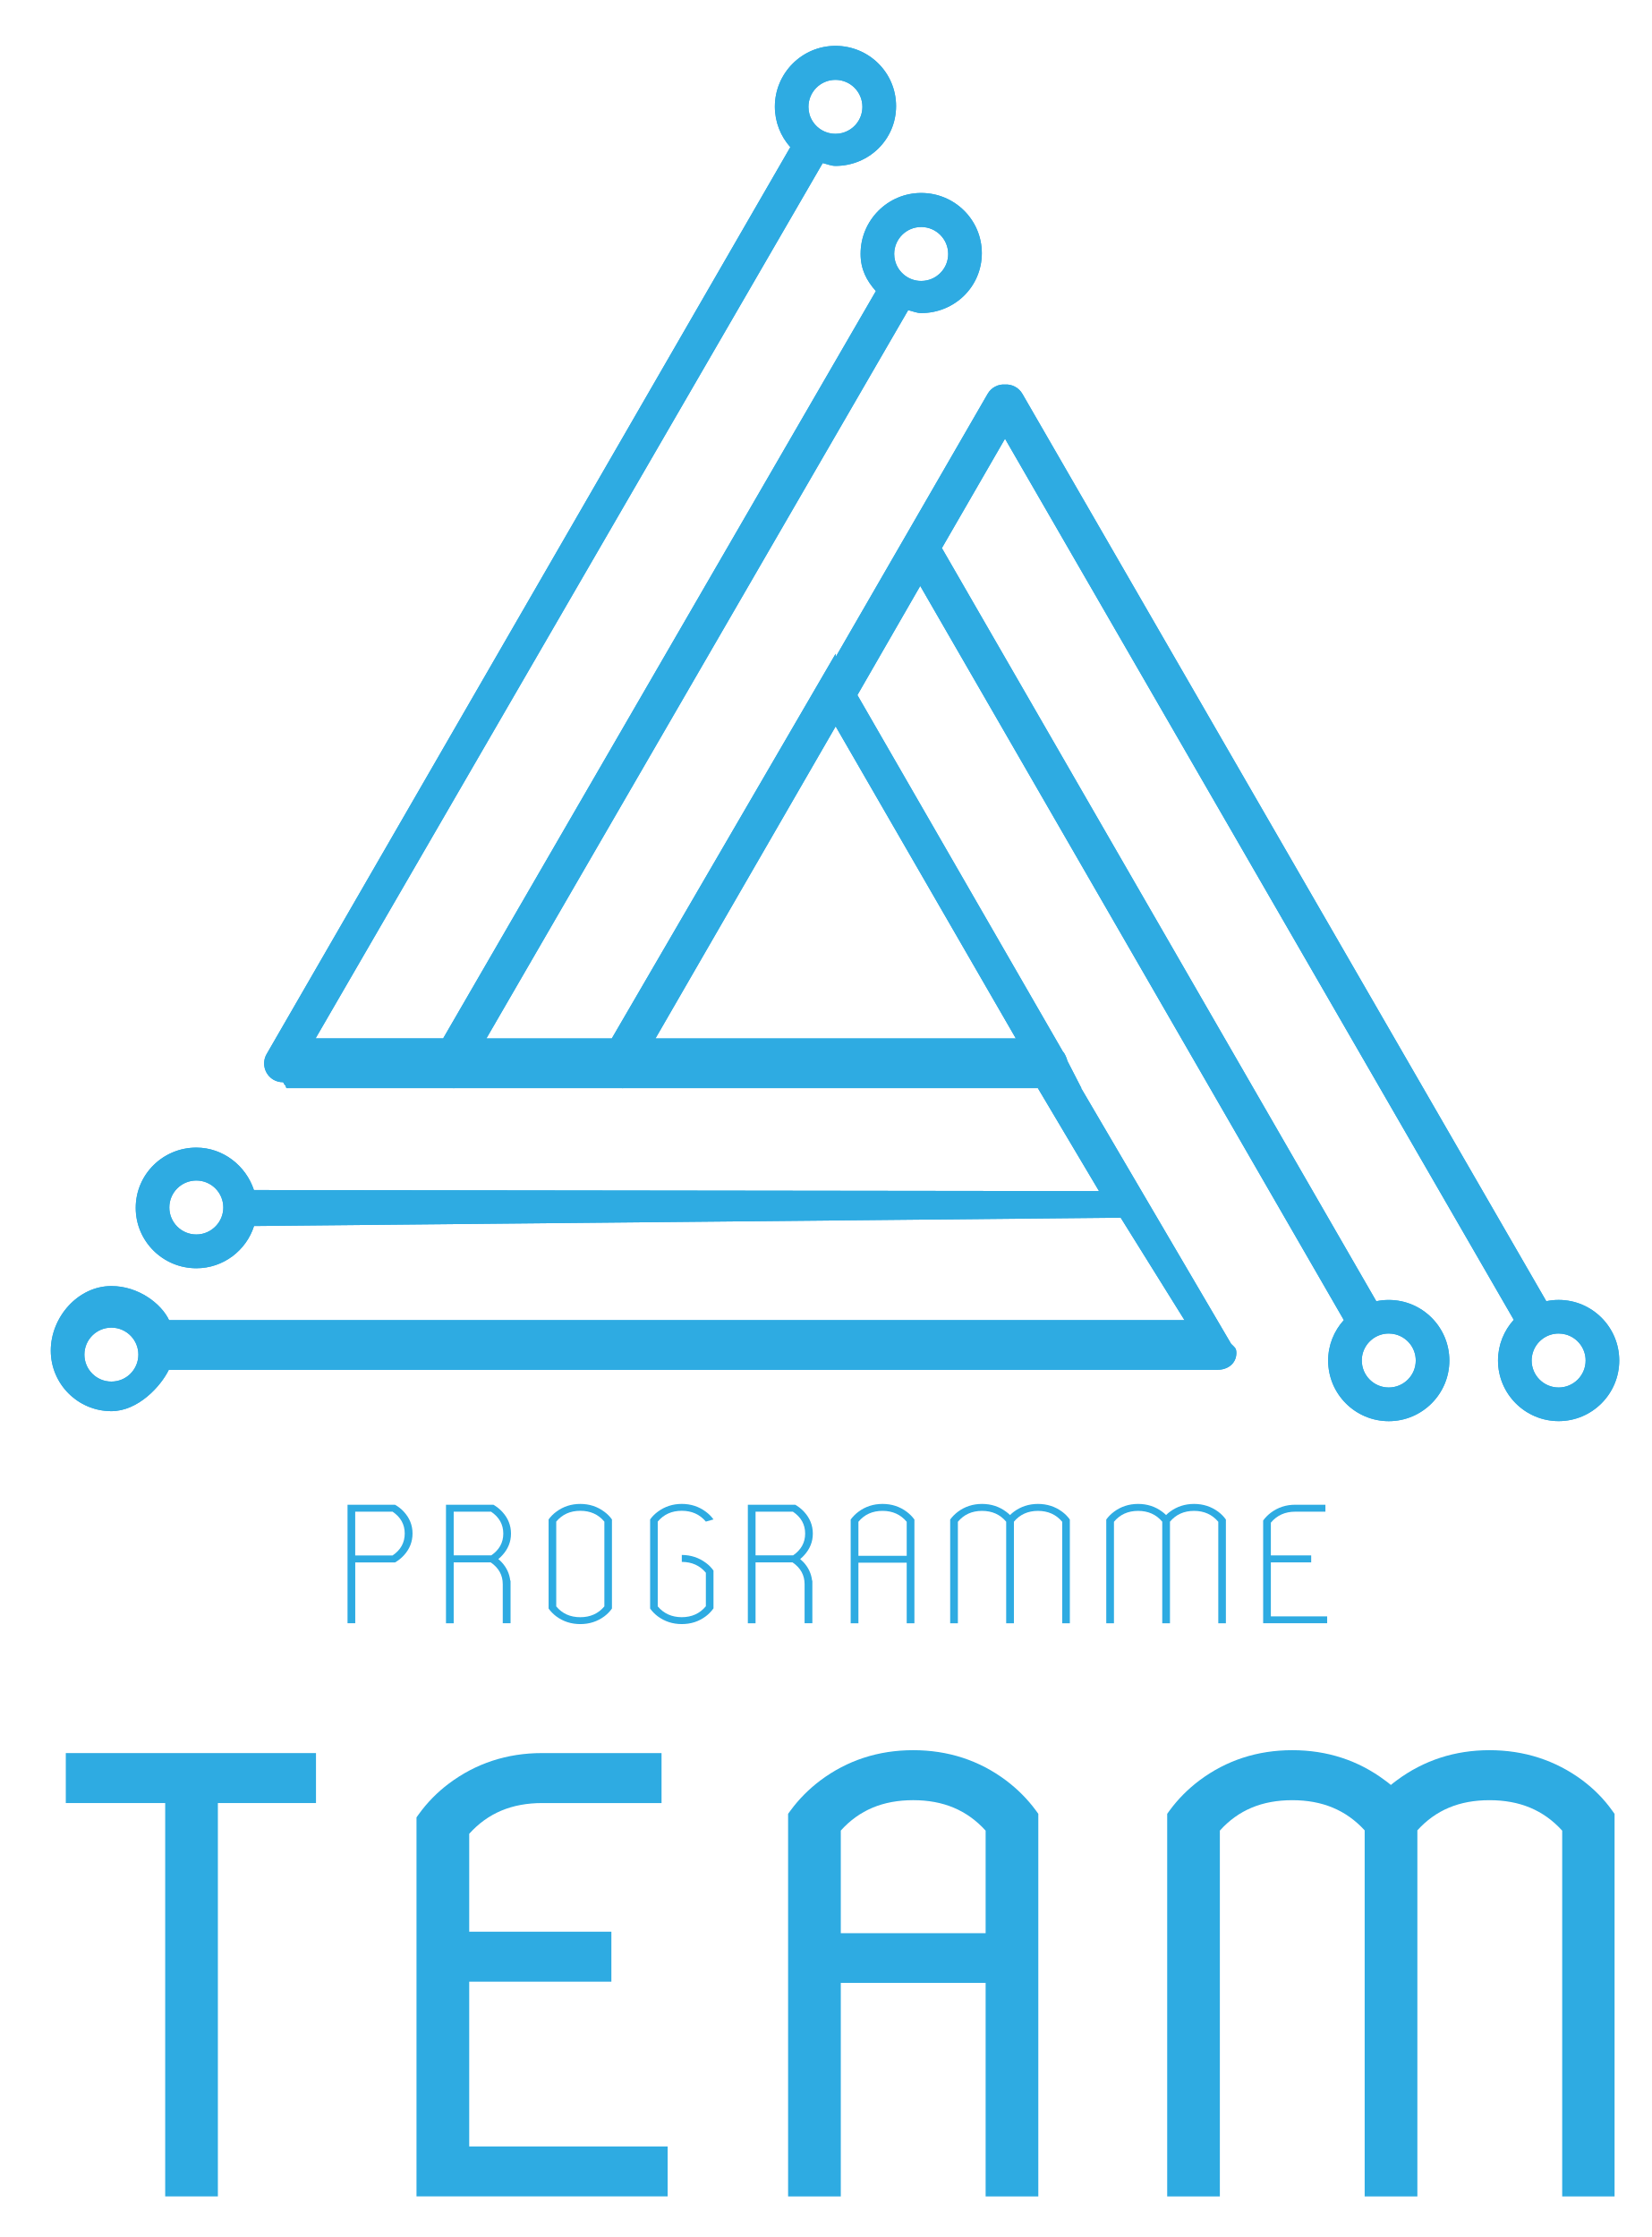
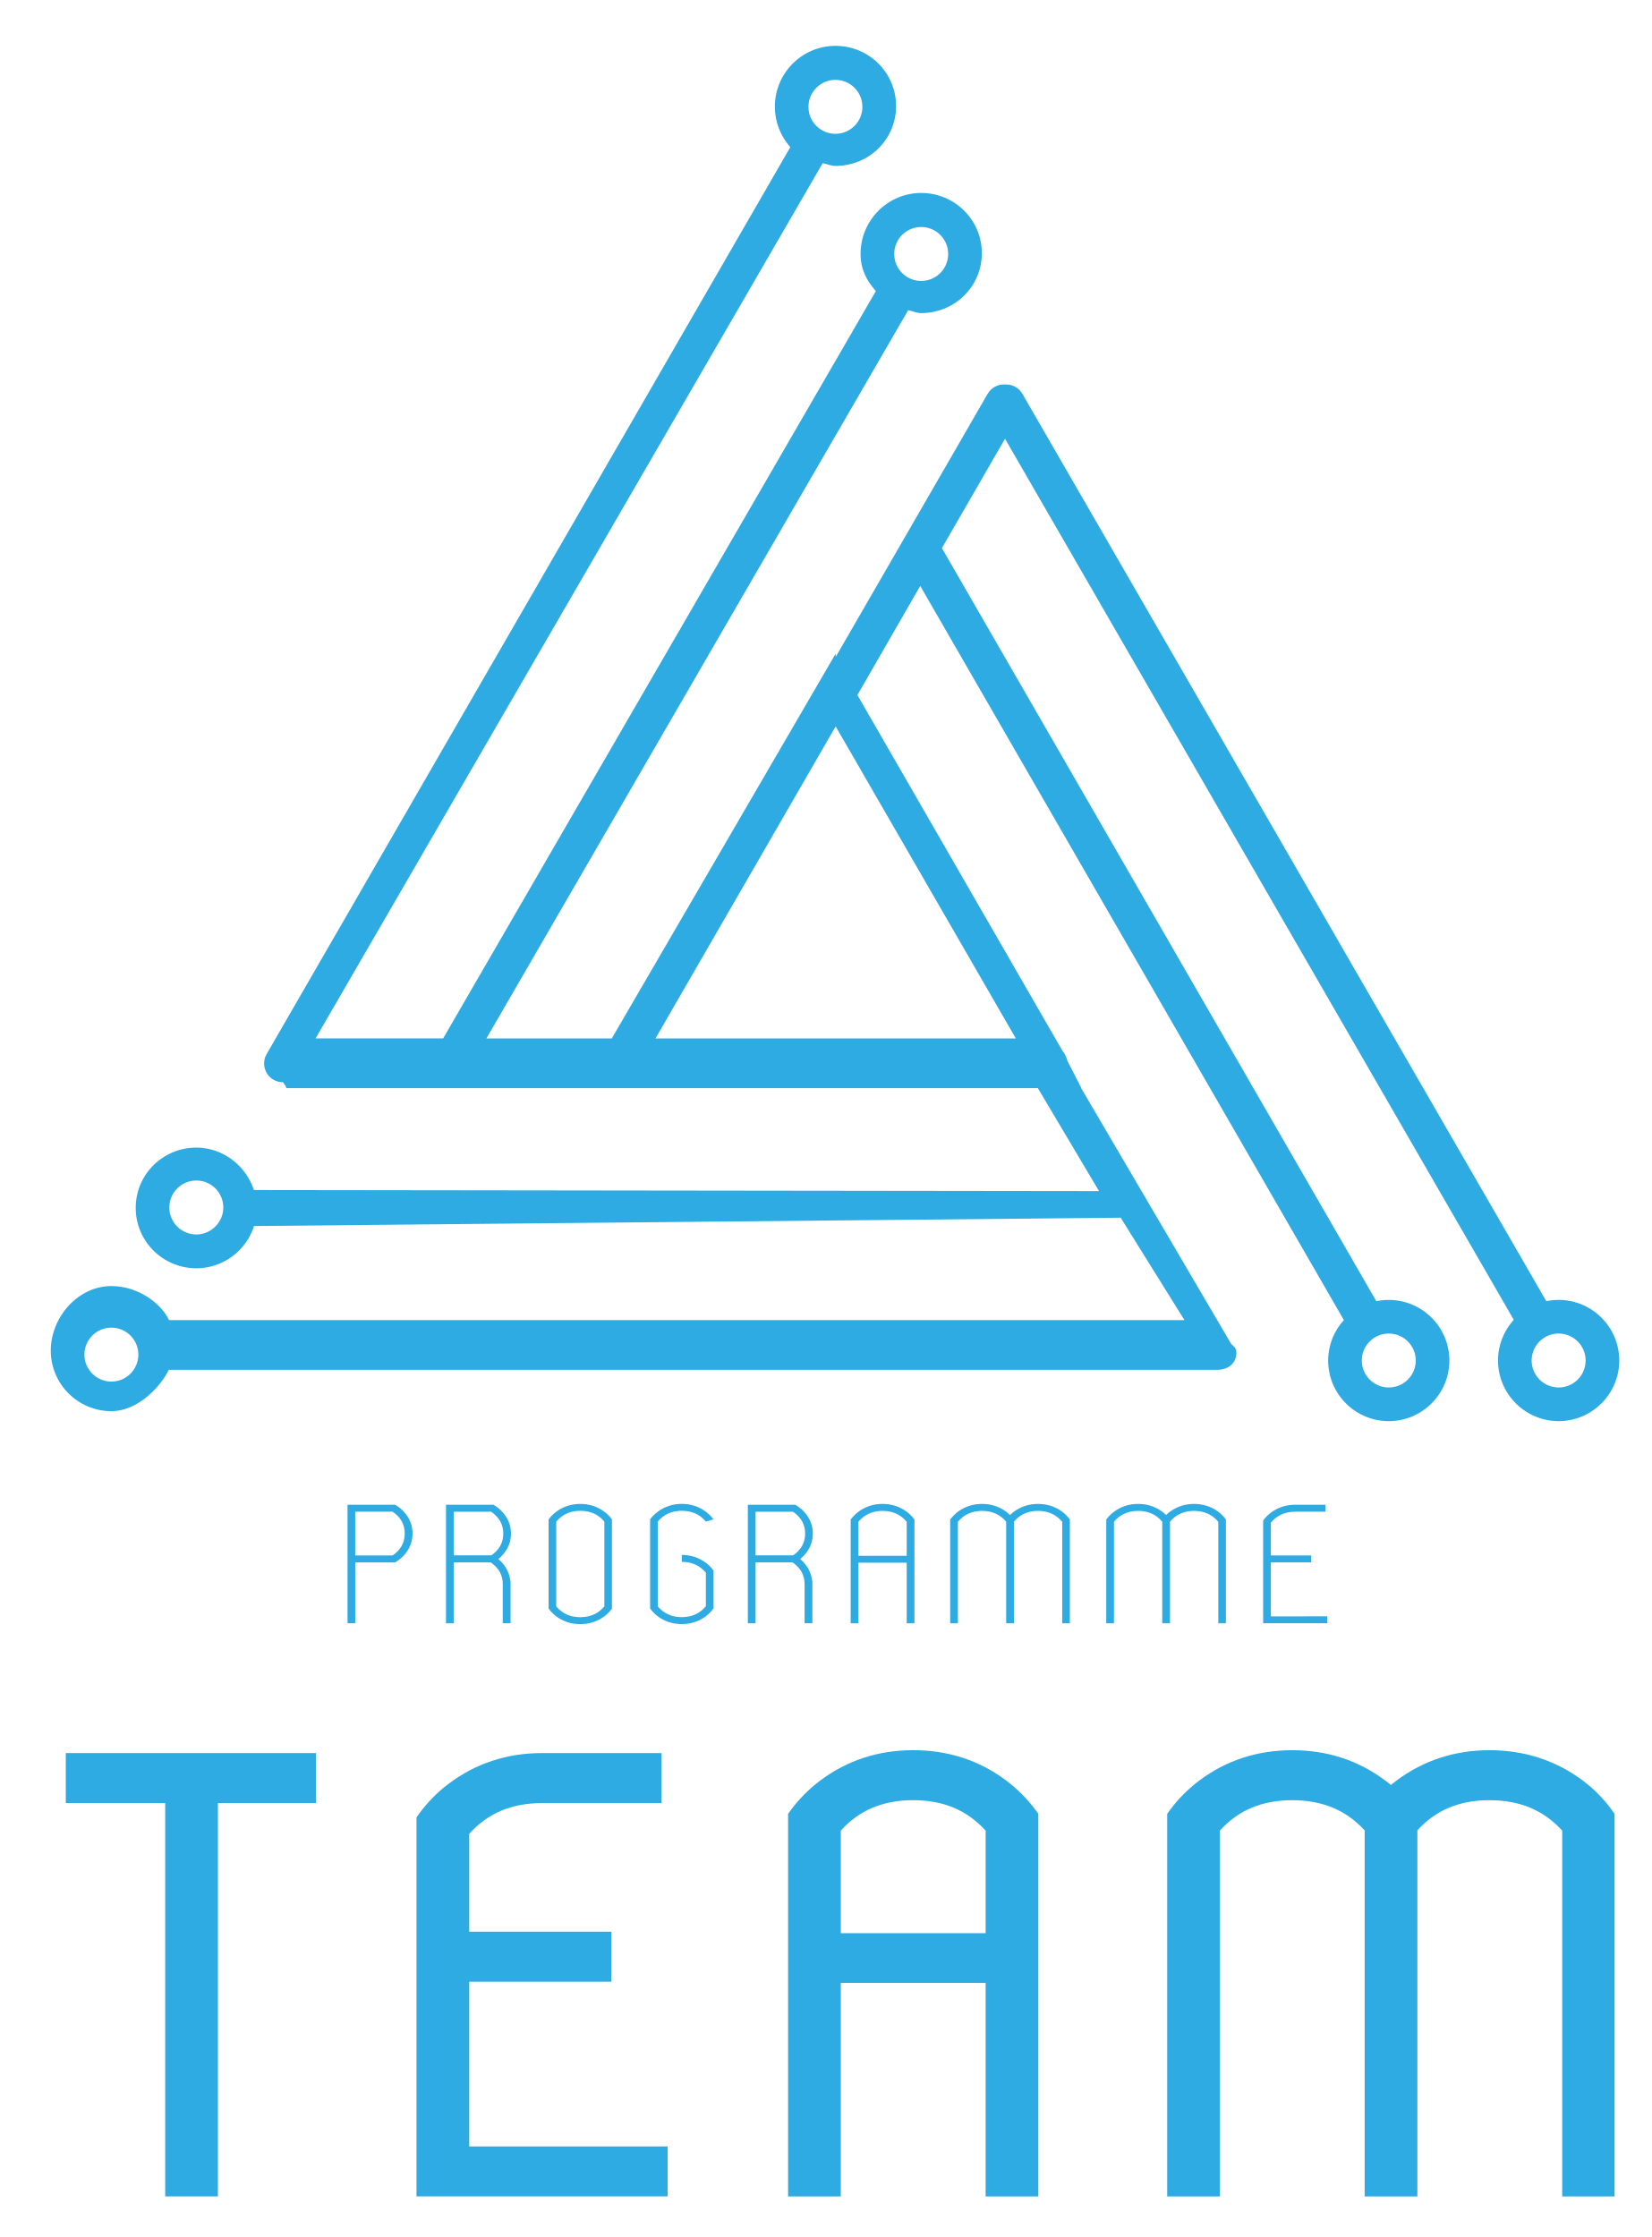
<svg xmlns="http://www.w3.org/2000/svg" version="1.1" id="Calque_1" x="0px" y="0px" width="99.667px" height="135px" viewBox="0 0 99.667 135" enable-background="new 0 0 99.667 135" xml:space="preserve">
  <g>
-     <path fill="#2EABE2" d="M94.052,78.448c-0.256,0-0.504,0.025-0.746,0.077L61.692,23.767c-0.221-0.381-0.629-0.585-1.04-0.563   c-0.419-0.028-0.833,0.177-1.056,0.563l-9.165,15.872l-0.007-0.189L36.917,62.667h-7.566L54.8,18.719   c0.254,0.055,0.518,0.175,0.785,0.175c2.018,0,3.66-1.594,3.66-3.612c0-2.017-1.643-3.637-3.66-3.637   c-2.016,0-3.656,1.652-3.656,3.669c0,0.93,0.35,1.606,0.922,2.252l-26.111,45.1h-7.697l30.6-52.823   c0.248,0.054,0.504,0.17,0.77,0.17c2.017,0,3.658-1.594,3.658-3.61c0-2.019-1.642-3.636-3.658-3.636   c-2.018,0-3.657,1.65-3.657,3.668c0,0.935,0.353,1.795,0.933,2.444l-31.6,54.733c-0.312,0.54-0.127,1.233,0.414,1.549   c0.178,0.102,0.373,0.149,0.564,0.149c0.047,0,0.091,0.178,0.135,0.173c0.029,0.001,0.061,0.183,0.092,0.183h9.988   c0.033,0,0.064,0.005,0.097,0.005s0.064-0.005,0.095-0.005h8.127h1.873c0.031,0,0.062,0.005,0.096,0.005s0.066-0.005,0.098-0.005   h24.957l3.691,6.215l-50.994-0.064c-0.48-1.459-1.855-2.561-3.473-2.561c-2.018,0-3.66,1.619-3.66,3.637   c0,2.017,1.643,3.645,3.66,3.645c1.627,0,3.01-1.075,3.48-2.549l52.295-0.502l3.849,6.18H10.202c-0.473-1-1.855-2.056-3.482-2.056   c-2.016,0-3.656,1.882-3.656,3.897s1.641,3.654,3.656,3.654c1.61,0,2.979-1.496,3.467-2.496h63.276   c0.632,0,1.142-0.388,1.142-1.017c0-0.311-0.123-0.347-0.318-0.552l-9.051-15.432h0.016l-0.838-1.631   c-0.053-0.186-0.148-0.442-0.281-0.577L51.737,41.947l3.791-6.586l25.561,44.304c-0.588,0.648-0.947,1.504-0.947,2.445   c0,2.019,1.641,3.656,3.658,3.656s3.657-1.644,3.657-3.659c0-2.017-1.64-3.657-3.657-3.657c-0.256,0-0.51,0.025-0.752,0.077   L56.835,33.076l3.809-6.599l30.699,53.172c-0.589,0.649-0.951,1.512-0.951,2.456c0,2.017,1.642,3.658,3.66,3.658   c2.016,0,3.656-1.642,3.656-3.658C97.708,80.089,96.067,78.448,94.052,78.448z M53.958,15.327c0-0.899,0.73-1.628,1.627-1.628   c0.9,0,1.629,0.729,1.629,1.628c0,0.775-0.543,1.425-1.27,1.588c-0.114,0.025-0.234,0.04-0.359,0.04   c-0.755,0-1.391-0.517-1.573-1.216C53.976,15.607,53.958,15.469,53.958,15.327z M48.784,6.448c0-0.899,0.727-1.629,1.627-1.629   c0.898,0,1.627,0.729,1.627,1.629c0,0.768-0.53,1.408-1.246,1.582c-0.123,0.028-0.25,0.044-0.381,0.044   c-0.748,0-1.379-0.504-1.57-1.191C48.804,6.745,48.784,6.597,48.784,6.448z M11.847,74.499c-0.9,0-1.629-0.729-1.629-1.629   s0.729-1.627,1.629-1.627c0.453,0,0.864,0.186,1.16,0.486c0.288,0.293,0.467,0.696,0.467,1.141c0,0.432-0.17,0.824-0.443,1.113   C12.733,74.3,12.312,74.499,11.847,74.499z M39.554,62.667l10.871-18.83l10.871,18.83H39.554z M6.72,83.376   c-0.898,0-1.627-0.728-1.627-1.627c0-0.898,0.729-1.628,1.627-1.628c0.467,0,0.887,0.197,1.185,0.511   c0.274,0.292,0.444,0.686,0.444,1.117c0,0.457-0.189,0.87-0.492,1.167C7.563,83.202,7.162,83.376,6.72,83.376z M83.8,80.477   c0.141,0,0.273,0.019,0.402,0.051c0.705,0.179,1.227,0.817,1.227,1.577c0,0.899-0.73,1.628-1.629,1.628s-1.627-0.729-1.627-1.628   c0-0.159,0.021-0.312,0.064-0.458C82.437,80.971,83.06,80.477,83.8,80.477z M94.052,83.733c-0.9,0-1.63-0.729-1.63-1.628   c0-0.163,0.024-0.319,0.069-0.468c0.201-0.671,0.822-1.16,1.561-1.16c0.141,0,0.281,0.02,0.412,0.054   c0.699,0.182,1.215,0.818,1.215,1.574C95.679,83.004,94.949,83.733,94.052,83.733z" />
-     <path fill="#2EABE2" d="M94.052,78.448c-0.256,0-0.504,0.025-0.746,0.077L61.692,23.767c-0.221-0.381-0.629-0.585-1.04-0.563   c-0.419-0.028-0.833,0.177-1.056,0.563l-9.165,15.872l-0.007-0.189L36.917,62.667h-7.566L54.8,18.719   c0.254,0.055,0.518,0.175,0.785,0.175c2.018,0,3.66-1.594,3.66-3.612c0-2.017-1.643-3.637-3.66-3.637   c-2.016,0-3.656,1.652-3.656,3.669c0,0.93,0.35,1.606,0.922,2.252l-26.111,45.1h-7.697l30.6-52.823   c0.248,0.054,0.504,0.17,0.77,0.17c2.017,0,3.658-1.594,3.658-3.61c0-2.019-1.642-3.636-3.658-3.636   c-2.018,0-3.657,1.65-3.657,3.668c0,0.935,0.353,1.795,0.933,2.444l-31.6,54.733c-0.312,0.54-0.127,1.233,0.414,1.549   c0.178,0.102,0.373,0.149,0.564,0.149c0.047,0,0.091,0.178,0.135,0.173c0.029,0.001,0.061,0.183,0.092,0.183h9.988   c0.033,0,0.064,0.005,0.097,0.005s0.064-0.005,0.095-0.005h8.127h1.873c0.031,0,0.062,0.005,0.096,0.005s0.066-0.005,0.098-0.005   h24.957l3.691,6.215l-50.994-0.064c-0.48-1.459-1.855-2.561-3.473-2.561c-2.018,0-3.66,1.619-3.66,3.637   c0,2.017,1.643,3.645,3.66,3.645c1.627,0,3.01-1.075,3.48-2.549l52.295-0.502l3.849,6.18H10.202c-0.473-1-1.855-2.056-3.482-2.056   c-2.016,0-3.656,1.882-3.656,3.897s1.641,3.654,3.656,3.654c1.61,0,2.979-1.496,3.467-2.496h63.276   c0.632,0,1.142-0.388,1.142-1.017c0-0.311-0.123-0.347-0.318-0.552l-9.051-15.432h0.016l-0.838-1.631   c-0.053-0.186-0.148-0.442-0.281-0.577L51.737,41.947l3.791-6.586l25.561,44.304c-0.588,0.648-0.947,1.504-0.947,2.445   c0,2.019,1.641,3.656,3.658,3.656s3.657-1.644,3.657-3.659c0-2.017-1.64-3.657-3.657-3.657c-0.256,0-0.51,0.025-0.752,0.077   L56.835,33.076l3.809-6.599l30.699,53.172c-0.589,0.649-0.951,1.512-0.951,2.456c0,2.017,1.642,3.658,3.66,3.658   c2.016,0,3.656-1.642,3.656-3.658C97.708,80.089,96.067,78.448,94.052,78.448z M53.958,15.327c0-0.899,0.73-1.628,1.627-1.628   c0.9,0,1.629,0.729,1.629,1.628c0,0.775-0.543,1.425-1.27,1.588c-0.114,0.025-0.234,0.04-0.359,0.04   c-0.755,0-1.391-0.517-1.573-1.216C53.976,15.607,53.958,15.469,53.958,15.327z M48.784,6.448c0-0.899,0.727-1.629,1.627-1.629   c0.898,0,1.627,0.729,1.627,1.629c0,0.768-0.53,1.408-1.246,1.582c-0.123,0.028-0.25,0.044-0.381,0.044   c-0.748,0-1.379-0.504-1.57-1.191C48.804,6.745,48.784,6.597,48.784,6.448z M11.847,74.499c-0.9,0-1.629-0.729-1.629-1.629   s0.729-1.627,1.629-1.627c0.453,0,0.864,0.186,1.16,0.486c0.288,0.293,0.467,0.696,0.467,1.141c0,0.432-0.17,0.824-0.443,1.113   C12.733,74.3,12.312,74.499,11.847,74.499z M39.554,62.667l10.871-18.83l10.871,18.83H39.554z M6.72,83.376   c-0.898,0-1.627-0.728-1.627-1.627c0-0.898,0.729-1.628,1.627-1.628c0.467,0,0.887,0.197,1.185,0.511   c0.274,0.292,0.444,0.686,0.444,1.117c0,0.457-0.189,0.87-0.492,1.167C7.563,83.202,7.162,83.376,6.72,83.376z M83.8,80.477   c0.141,0,0.273,0.019,0.402,0.051c0.705,0.179,1.227,0.817,1.227,1.577c0,0.899-0.73,1.628-1.629,1.628s-1.627-0.729-1.627-1.628   c0-0.159,0.021-0.312,0.064-0.458C82.437,80.971,83.06,80.477,83.8,80.477z M94.052,83.733c-0.9,0-1.63-0.729-1.63-1.628   c0-0.163,0.024-0.319,0.069-0.468c0.201-0.671,0.822-1.16,1.561-1.16c0.141,0,0.281,0.02,0.412,0.054   c0.699,0.182,1.215,0.818,1.215,1.574C95.679,83.004,94.949,83.733,94.052,83.733z" />
+     <path fill="#2EABE2" d="M94.052,78.448c-0.256,0-0.504,0.024-0.746,0.077L61.692,23.767c-0.221-0.381-0.629-0.585-1.04-0.563   c-0.419-0.028-0.833,0.177-1.056,0.563l-9.165,15.872l-0.008-0.189L36.917,62.667h-7.566L54.8,18.719   c0.254,0.055,0.518,0.175,0.785,0.175c2.018,0,3.66-1.594,3.66-3.612c0-2.017-1.644-3.637-3.66-3.637s-3.656,1.652-3.656,3.669   c0,0.93,0.35,1.606,0.922,2.252l-26.111,45.1h-7.697l30.6-52.823c0.248,0.054,0.504,0.17,0.771,0.17   c2.017,0,3.657-1.594,3.657-3.61c0-2.019-1.642-3.636-3.657-3.636c-2.019,0-3.658,1.65-3.658,3.668   c0,0.935,0.353,1.795,0.933,2.444l-31.6,54.733c-0.312,0.54-0.127,1.233,0.414,1.549c0.178,0.102,0.373,0.149,0.564,0.149   c0.047,0,0.091,0.178,0.135,0.173c0.029,0.001,0.061,0.183,0.092,0.183h9.988c0.033,0,0.064,0.005,0.097,0.005   c0.033,0,0.064-0.005,0.095-0.005h8.127h1.873c0.031,0,0.062,0.005,0.096,0.005c0.034,0,0.066-0.005,0.098-0.005h24.957   l3.691,6.215l-50.994-0.064c-0.48-1.459-1.855-2.561-3.473-2.561c-2.018,0-3.66,1.619-3.66,3.637s1.643,3.646,3.66,3.646   c1.627,0,3.01-1.075,3.48-2.549l52.295-0.503l3.849,6.181H10.202c-0.473-1-1.855-2.056-3.482-2.056   c-2.016,0-3.656,1.882-3.656,3.896c0,2.016,1.641,3.654,3.656,3.654c1.61,0,2.979-1.496,3.467-2.496h63.275   c0.633,0,1.143-0.389,1.143-1.018c0-0.311-0.123-0.347-0.318-0.551l-9.051-15.433h0.016l-0.838-1.631   c-0.053-0.186-0.147-0.442-0.281-0.577l-12.396-21.51l3.791-6.586l25.562,44.304c-0.588,0.647-0.947,1.504-0.947,2.444   c0,2.02,1.641,3.656,3.658,3.656c2.017,0,3.656-1.644,3.656-3.658c0-2.018-1.64-3.657-3.656-3.657c-0.256,0-0.51,0.024-0.752,0.077   L56.835,33.076l3.809-6.599l30.699,53.171c-0.59,0.649-0.951,1.513-0.951,2.457c0,2.017,1.643,3.658,3.66,3.658   c2.016,0,3.656-1.643,3.656-3.658C97.708,80.089,96.067,78.448,94.052,78.448z M53.958,15.327c0-0.899,0.729-1.628,1.627-1.628   c0.899,0,1.629,0.729,1.629,1.628c0,0.775-0.543,1.425-1.271,1.588c-0.114,0.025-0.233,0.04-0.358,0.04   c-0.756,0-1.392-0.517-1.573-1.216C53.976,15.607,53.958,15.469,53.958,15.327z M48.784,6.448c0-0.899,0.727-1.629,1.627-1.629   c0.897,0,1.627,0.729,1.627,1.629c0,0.768-0.531,1.408-1.246,1.582c-0.123,0.028-0.25,0.044-0.381,0.044   c-0.749,0-1.379-0.504-1.571-1.191C48.804,6.745,48.784,6.597,48.784,6.448z M11.847,74.499c-0.9,0-1.629-0.729-1.629-1.629   c0-0.9,0.729-1.627,1.629-1.627c0.453,0,0.864,0.187,1.16,0.485c0.288,0.293,0.467,0.696,0.467,1.142   c0,0.432-0.17,0.823-0.443,1.112C12.733,74.3,12.312,74.499,11.847,74.499z M39.554,62.667l10.871-18.83l10.871,18.83H39.554z    M6.72,83.376c-0.898,0-1.627-0.728-1.627-1.627c0-0.897,0.729-1.628,1.627-1.628c0.467,0,0.887,0.197,1.185,0.511   c0.274,0.292,0.444,0.687,0.444,1.117c0,0.457-0.189,0.87-0.492,1.167C7.563,83.202,7.162,83.376,6.72,83.376z M83.8,80.477   c0.141,0,0.273,0.02,0.402,0.051c0.705,0.18,1.227,0.817,1.227,1.578c0,0.898-0.73,1.627-1.629,1.627   c-0.899,0-1.627-0.729-1.627-1.627c0-0.16,0.021-0.312,0.063-0.459C82.437,80.971,83.06,80.477,83.8,80.477z M94.052,83.732   c-0.9,0-1.631-0.729-1.631-1.627c0-0.164,0.024-0.319,0.07-0.469c0.2-0.671,0.821-1.16,1.561-1.16c0.141,0,0.281,0.021,0.412,0.055   c0.699,0.182,1.215,0.818,1.215,1.574C95.679,83.004,94.949,83.732,94.052,83.732z" />
    <g>
-       <path fill="#2EABE2" d="M24.893,92.543c0,0.501-0.174,0.941-0.526,1.324c-0.151,0.166-0.33,0.307-0.531,0.425h-2.4v3.669H20.97    v-7.152h2.865c0.201,0.113,0.38,0.253,0.531,0.419C24.719,91.61,24.893,92.049,24.893,92.543z M23.69,93.868    c0.488-0.33,0.732-0.771,0.732-1.324c0-0.548-0.244-0.986-0.732-1.315h-2.256v2.64H23.69z" />
-       <path fill="#2EABE2" d="M30.274,94.28c0.297,0.323,0.469,0.692,0.516,1.109h0.018v2.572h-0.471v-2.358    c0-0.546-0.242-0.985-0.727-1.315h-2.233v3.674h-0.466v-7.152h2.865c0.199,0.116,0.375,0.257,0.525,0.419    c0.355,0.382,0.533,0.824,0.533,1.322c0,0.496-0.178,0.935-0.533,1.317c-0.068,0.077-0.146,0.152-0.232,0.219    C30.144,94.15,30.212,94.214,30.274,94.28z M27.377,91.228v2.635h2.267c0.483-0.331,0.725-0.769,0.725-1.312    c0-0.552-0.246-0.993-0.736-1.322H27.377z" />
-       <path fill="#2EABE2" d="M36.468,91.233c0.18,0.134,0.334,0.287,0.458,0.464v5.377c-0.124,0.177-0.278,0.333-0.458,0.47    c-0.422,0.312-0.906,0.468-1.452,0.468c-0.548,0-1.032-0.156-1.452-0.468c-0.182-0.137-0.334-0.293-0.461-0.47v-5.377    c0.127-0.177,0.279-0.33,0.461-0.464c0.42-0.314,0.904-0.473,1.452-0.473C35.562,90.76,36.046,90.918,36.468,91.233z     M36.468,91.828c-0.363-0.437-0.846-0.653-1.452-0.653s-1.09,0.217-1.452,0.653v5.115c0.362,0.438,0.846,0.653,1.452,0.653    c0.602,0,1.087-0.216,1.452-0.653V91.828z" />
-       <path fill="#2EABE2" d="M43.052,97.064l-0.022,0.029c-0.122,0.169-0.27,0.319-0.444,0.45c-0.416,0.312-0.898,0.468-1.445,0.468    h-0.004c-0.544,0-1.026-0.156-1.448-0.468c-0.18-0.137-0.335-0.293-0.46-0.47v-5.377c0.125-0.177,0.28-0.33,0.46-0.464    c0.422-0.314,0.905-0.473,1.452-0.473s1.029,0.158,1.452,0.473c0.181,0.134,0.334,0.287,0.46,0.464l-0.46,0.131    c-0.366-0.437-0.851-0.653-1.452-0.653c-0.606,0-1.088,0.217-1.452,0.653v5.115c0.364,0.434,0.846,0.651,1.452,0.653    c0.602-0.002,1.086-0.22,1.445-0.653l0.007-0.01v-2.019c-0.362-0.435-0.847-0.654-1.452-0.654v-0.42h0.006    c0.543,0.005,1.023,0.163,1.446,0.476c0.181,0.132,0.334,0.288,0.46,0.468V97.064z" />
-       <path fill="#2EABE2" d="M48.489,94.28c0.295,0.323,0.467,0.692,0.514,1.109h0.016v2.572H48.55v-2.358    c0-0.546-0.242-0.985-0.727-1.315h-2.232v3.674h-0.465v-7.152h2.863c0.199,0.116,0.375,0.257,0.526,0.419    c0.354,0.382,0.532,0.824,0.532,1.322c0,0.496-0.178,0.935-0.532,1.317c-0.071,0.077-0.147,0.152-0.231,0.219    C48.357,94.15,48.425,94.214,48.489,94.28z M45.591,91.228v2.635h2.267c0.481-0.331,0.726-0.769,0.726-1.312    c0-0.552-0.246-0.993-0.738-1.322H45.591z" />
-       <path fill="#2EABE2" d="M54.712,91.233c0.182,0.136,0.336,0.292,0.465,0.469v6.26h-0.465v-3.655h-2.914v3.655h-0.467v-6.26    c0.131-0.177,0.285-0.333,0.467-0.469c0.42-0.314,0.906-0.473,1.456-0.473S54.292,90.918,54.712,91.233z M54.712,93.892v-2.055    c-0.367-0.438-0.852-0.658-1.458-0.658c-0.61,0-1.095,0.22-1.456,0.658v2.055H54.712z" />
-       <path fill="#2EABE2" d="M64.095,91.233c0.182,0.136,0.336,0.292,0.461,0.469v6.26h-0.461v-6.124    c-0.365-0.438-0.853-0.658-1.463-0.658c-0.605,0-1.088,0.217-1.451,0.653v6.129h-0.467v-6.129    c-0.363-0.437-0.85-0.653-1.457-0.653c-0.609,0-1.094,0.22-1.457,0.658v6.124h-0.465v-6.26c0.129-0.177,0.285-0.333,0.465-0.469    c0.422-0.314,0.908-0.473,1.457-0.473c0.551,0,1.037,0.158,1.457,0.473c0.084,0.061,0.16,0.126,0.234,0.199    c0.07-0.073,0.146-0.139,0.227-0.199c0.424-0.314,0.912-0.473,1.457-0.473C63.183,90.76,63.671,90.918,64.095,91.233z" />
-       <path fill="#2EABE2" d="M73.513,91.233c0.18,0.136,0.334,0.292,0.459,0.469v6.26h-0.459v-6.124    c-0.367-0.438-0.854-0.658-1.463-0.658c-0.605,0-1.09,0.217-1.453,0.653v6.129h-0.465v-6.129    c-0.365-0.437-0.852-0.653-1.457-0.653c-0.61,0-1.096,0.22-1.457,0.658v6.124h-0.465v-6.26c0.127-0.177,0.283-0.333,0.465-0.469    c0.421-0.314,0.906-0.473,1.457-0.473c0.55,0,1.036,0.158,1.457,0.473c0.08,0.061,0.16,0.126,0.232,0.199    c0.07-0.073,0.146-0.139,0.229-0.199c0.424-0.314,0.91-0.473,1.457-0.473C72.601,90.76,73.087,90.918,73.513,91.233z" />
-       <path fill="#2EABE2" d="M80.083,97.543v0.418h-3.541H76.22v-6.2c0.129-0.179,0.285-0.336,0.465-0.472    c0.426-0.319,0.914-0.48,1.465-0.48h1.827v0.419h-1.823c-0.611,0-1.103,0.222-1.469,0.663v1.977h2.434v0.42h-2.434v3.256H80.083z" />
+       <path fill="#2EABE2" d="M24.893,92.543c0,0.501-0.174,0.941-0.526,1.324c-0.151,0.166-0.33,0.307-0.531,0.425h-2.4v3.669H20.97    v-7.152h2.865c0.201,0.113,0.38,0.254,0.531,0.42C24.719,91.609,24.893,92.049,24.893,92.543z M23.69,93.868    c0.488-0.33,0.732-0.771,0.732-1.324c0-0.548-0.244-0.985-0.732-1.315h-2.256v2.641L23.69,93.868L23.69,93.868z" />
+       <path fill="#2EABE2" d="M30.274,94.28c0.297,0.323,0.469,0.692,0.516,1.108h0.018v2.572h-0.471v-2.357    c0-0.547-0.242-0.985-0.727-1.315h-2.233v3.674h-0.466v-7.151h2.865c0.199,0.115,0.375,0.256,0.525,0.418    c0.355,0.383,0.533,0.824,0.533,1.322c0,0.496-0.178,0.936-0.533,1.317c-0.068,0.077-0.146,0.151-0.232,0.219    C30.144,94.15,30.212,94.214,30.274,94.28z M27.377,91.229v2.635h2.267c0.483-0.331,0.725-0.77,0.725-1.312    c0-0.552-0.246-0.992-0.736-1.322H27.377L27.377,91.229z" />
+       <path fill="#2EABE2" d="M36.468,91.232c0.18,0.135,0.334,0.287,0.458,0.465v5.377c-0.124,0.177-0.278,0.333-0.458,0.47    c-0.422,0.312-0.906,0.468-1.452,0.468c-0.548,0-1.032-0.156-1.452-0.468c-0.182-0.137-0.334-0.293-0.461-0.47v-5.377    c0.127-0.178,0.279-0.33,0.461-0.465c0.42-0.313,0.904-0.473,1.452-0.473C35.562,90.76,36.046,90.918,36.468,91.232z     M36.468,91.828c-0.363-0.438-0.846-0.653-1.452-0.653s-1.09,0.218-1.452,0.653v5.115c0.362,0.438,0.846,0.652,1.452,0.652    c0.602,0,1.087-0.216,1.452-0.652V91.828z" />
+       <path fill="#2EABE2" d="M43.052,97.064l-0.022,0.028c-0.122,0.169-0.27,0.319-0.444,0.45c-0.416,0.312-0.898,0.468-1.445,0.468    h-0.004c-0.544,0-1.026-0.155-1.448-0.468c-0.18-0.137-0.335-0.293-0.46-0.47v-5.378c0.125-0.176,0.28-0.329,0.46-0.463    c0.422-0.314,0.905-0.474,1.452-0.474s1.029,0.158,1.452,0.474c0.181,0.134,0.334,0.287,0.46,0.463l-0.46,0.132    c-0.366-0.437-0.851-0.653-1.452-0.653c-0.606,0-1.088,0.217-1.452,0.653v5.114c0.364,0.435,0.846,0.651,1.452,0.653    c0.602-0.002,1.086-0.22,1.445-0.653l0.007-0.01v-2.019c-0.362-0.435-0.847-0.654-1.452-0.654v-0.42h0.006    c0.543,0.005,1.023,0.163,1.446,0.476c0.181,0.133,0.334,0.289,0.46,0.469v2.281H43.052z" />
+       <path fill="#2EABE2" d="M48.489,94.28c0.295,0.323,0.467,0.692,0.514,1.108h0.016v2.572H48.55v-2.357    c0-0.547-0.242-0.985-0.727-1.315h-2.232v3.674h-0.465v-7.151h2.863c0.199,0.115,0.375,0.256,0.526,0.418    c0.354,0.383,0.532,0.824,0.532,1.322c0,0.496-0.178,0.936-0.532,1.317c-0.071,0.077-0.147,0.151-0.231,0.219    C48.357,94.15,48.425,94.214,48.489,94.28z M45.591,91.229v2.635h2.267c0.481-0.331,0.726-0.77,0.726-1.312    c0-0.552-0.246-0.992-0.738-1.322H45.591L45.591,91.229z" />
+       <path fill="#2EABE2" d="M54.712,91.232c0.182,0.137,0.336,0.293,0.465,0.47v6.26h-0.465v-3.655h-2.914v3.655h-0.467v-6.26    c0.131-0.177,0.285-0.333,0.467-0.47c0.42-0.313,0.906-0.473,1.455-0.473C53.804,90.76,54.292,90.918,54.712,91.232z     M54.712,93.893v-2.056c-0.367-0.438-0.853-0.657-1.459-0.657c-0.609,0-1.094,0.219-1.455,0.657v2.056H54.712z" />
+       <path fill="#2EABE2" d="M64.095,91.232c0.182,0.137,0.336,0.293,0.461,0.47v6.26h-0.461v-6.124    c-0.365-0.438-0.854-0.658-1.463-0.658c-0.605,0-1.088,0.217-1.451,0.653v6.129h-0.467v-6.129    c-0.363-0.437-0.851-0.653-1.457-0.653c-0.609,0-1.094,0.221-1.457,0.658v6.124h-0.465v-6.26c0.129-0.177,0.285-0.333,0.465-0.47    c0.422-0.313,0.908-0.473,1.457-0.473c0.551,0,1.037,0.158,1.457,0.473c0.084,0.062,0.16,0.127,0.234,0.199    c0.069-0.072,0.146-0.139,0.227-0.199c0.424-0.313,0.912-0.473,1.457-0.473C63.183,90.76,63.671,90.918,64.095,91.232z" />
+       <path fill="#2EABE2" d="M73.513,91.232c0.18,0.137,0.334,0.293,0.459,0.47v6.26h-0.459v-6.124    C73.146,91.4,72.66,91.18,72.05,91.18c-0.605,0-1.09,0.217-1.453,0.653v6.129h-0.465v-6.129c-0.365-0.437-0.853-0.653-1.457-0.653    c-0.61,0-1.096,0.221-1.457,0.658v6.124h-0.465v-6.26c0.127-0.177,0.283-0.333,0.465-0.47c0.421-0.313,0.906-0.473,1.457-0.473    c0.55,0,1.035,0.158,1.457,0.473c0.08,0.062,0.16,0.127,0.231,0.199c0.07-0.072,0.146-0.139,0.229-0.199    c0.424-0.313,0.91-0.473,1.457-0.473C72.601,90.76,73.087,90.918,73.513,91.232z" />
+       <path fill="#2EABE2" d="M80.083,97.543v0.418h-3.541H76.22v-6.2c0.129-0.179,0.285-0.336,0.465-0.472    c0.426-0.319,0.914-0.48,1.465-0.48h1.827v0.42h-1.823c-0.611,0-1.104,0.222-1.469,0.662v1.978h2.434v0.42h-2.434v3.256    L80.083,97.543L80.083,97.543z" />
    </g>
    <g>
      <g>
        <path fill="#2EABE2" d="M16.126,93.667H3.488c-0.249,0-0.45,0-0.45,0s0.201,0,0.45,0H16.126c0.25,0,0.449,0,0.449,0     S16.376,93.667,16.126,93.667z" />
      </g>
      <g>
        <path fill="#2EABE2" d="M97.065,93.667H84.429c-0.25,0-0.451,0-0.451,0s0.201,0,0.451,0H97.065c0.25,0,0.451,0,0.451,0     S97.315,93.667,97.065,93.667z" />
      </g>
    </g>
    <g>
      <polygon fill="#2EABE2" points="3.97,108.812 9.968,108.812 9.968,132.55 13.147,132.55 13.147,108.812 19.067,108.812     19.067,105.796 3.97,105.796   " />
-       <path fill="#2EABE2" d="M28.313,119.591h8.578v-3.016h-8.578v-5.908c1.123-1.247,2.566-1.855,4.408-1.855h7.197v-3.016h-7.217    c-2.102,0-3.992,0.619-5.621,1.844c-0.698,0.524-1.303,1.143-1.803,1.835l-0.145,0.201v22.874h15.155v-3.016H28.313V119.591z" />
-       <path fill="#2EABE2" d="M60.706,107.447c-1.615-1.212-3.498-1.826-5.602-1.826c-2.102,0-3.986,0.614-5.602,1.826    c-0.695,0.523-1.299,1.132-1.797,1.811l-0.15,0.204v23.089h3.18v-12.888h8.739v12.888h3.179v-23.089l-0.148-0.205    C62.006,108.579,61.401,107.97,60.706,107.447z M55.104,108.638c1.817,0,3.248,0.601,4.37,1.838v6.188h-8.739v-6.191    C51.845,109.239,53.278,108.638,55.104,108.638z" />
-       <path fill="#2EABE2" d="M97.282,109.266c-0.486-0.683-1.088-1.295-1.789-1.822c-1.627-1.209-3.516-1.823-5.616-1.823    c-2.089,0-3.972,0.614-5.595,1.821c-0.121,0.087-0.238,0.181-0.355,0.277c-0.113-0.095-0.23-0.188-0.35-0.272    c-1.613-1.212-3.498-1.826-5.6-1.826s-3.986,0.614-5.602,1.826c-0.695,0.523-1.299,1.132-1.797,1.811l-0.148,0.204v23.089h3.178    v-22.077c1.11-1.234,2.541-1.835,4.369-1.835c1.816,0,3.248,0.597,4.369,1.821v22.091h3.18v-22.092    c1.109-1.226,2.535-1.82,4.351-1.82c1.828,0,3.267,0.601,4.388,1.838v22.074h3.16v-23.084L97.282,109.266z" />
+       <path fill="#2EABE2" d="M28.313,119.591h8.578v-3.016h-8.578v-5.908c1.123-1.247,2.566-1.854,4.408-1.854h7.197v-3.017h-7.217    c-2.102,0-3.992,0.619-5.621,1.845c-0.698,0.523-1.303,1.143-1.803,1.834l-0.145,0.201v22.874h15.155v-3.016H28.313V119.591z" />
+       <path fill="#2EABE2" d="M60.707,107.447c-1.615-1.213-3.498-1.826-5.603-1.826c-2.103,0-3.985,0.613-5.602,1.826    c-0.695,0.522-1.299,1.132-1.797,1.811l-0.15,0.204v23.089h3.18v-12.888h8.739v12.888h3.179v-23.089l-0.147-0.205    C62.005,108.579,61.401,107.97,60.707,107.447z M55.104,108.639c1.817,0,3.248,0.601,4.37,1.838v6.188h-8.739v-6.191    C51.845,109.239,53.278,108.639,55.104,108.639z" />
+       <path fill="#2EABE2" d="M97.283,109.266c-0.486-0.683-1.089-1.295-1.789-1.822c-1.627-1.209-3.517-1.822-5.617-1.822    c-2.088,0-3.972,0.613-5.594,1.82c-0.121,0.088-0.238,0.182-0.355,0.277c-0.113-0.095-0.23-0.188-0.35-0.271    c-1.613-1.213-3.498-1.826-5.601-1.826s-3.985,0.613-5.603,1.826c-0.694,0.522-1.299,1.132-1.797,1.811l-0.147,0.204v23.089h3.178    v-22.076c1.11-1.234,2.541-1.836,4.369-1.836c1.815,0,3.248,0.598,4.369,1.821v22.091h3.18v-22.092    c1.109-1.227,2.535-1.82,4.351-1.82c1.828,0,3.268,0.602,4.389,1.838v22.074h3.16v-23.084L97.283,109.266z" />
    </g>
  </g>
</svg>
